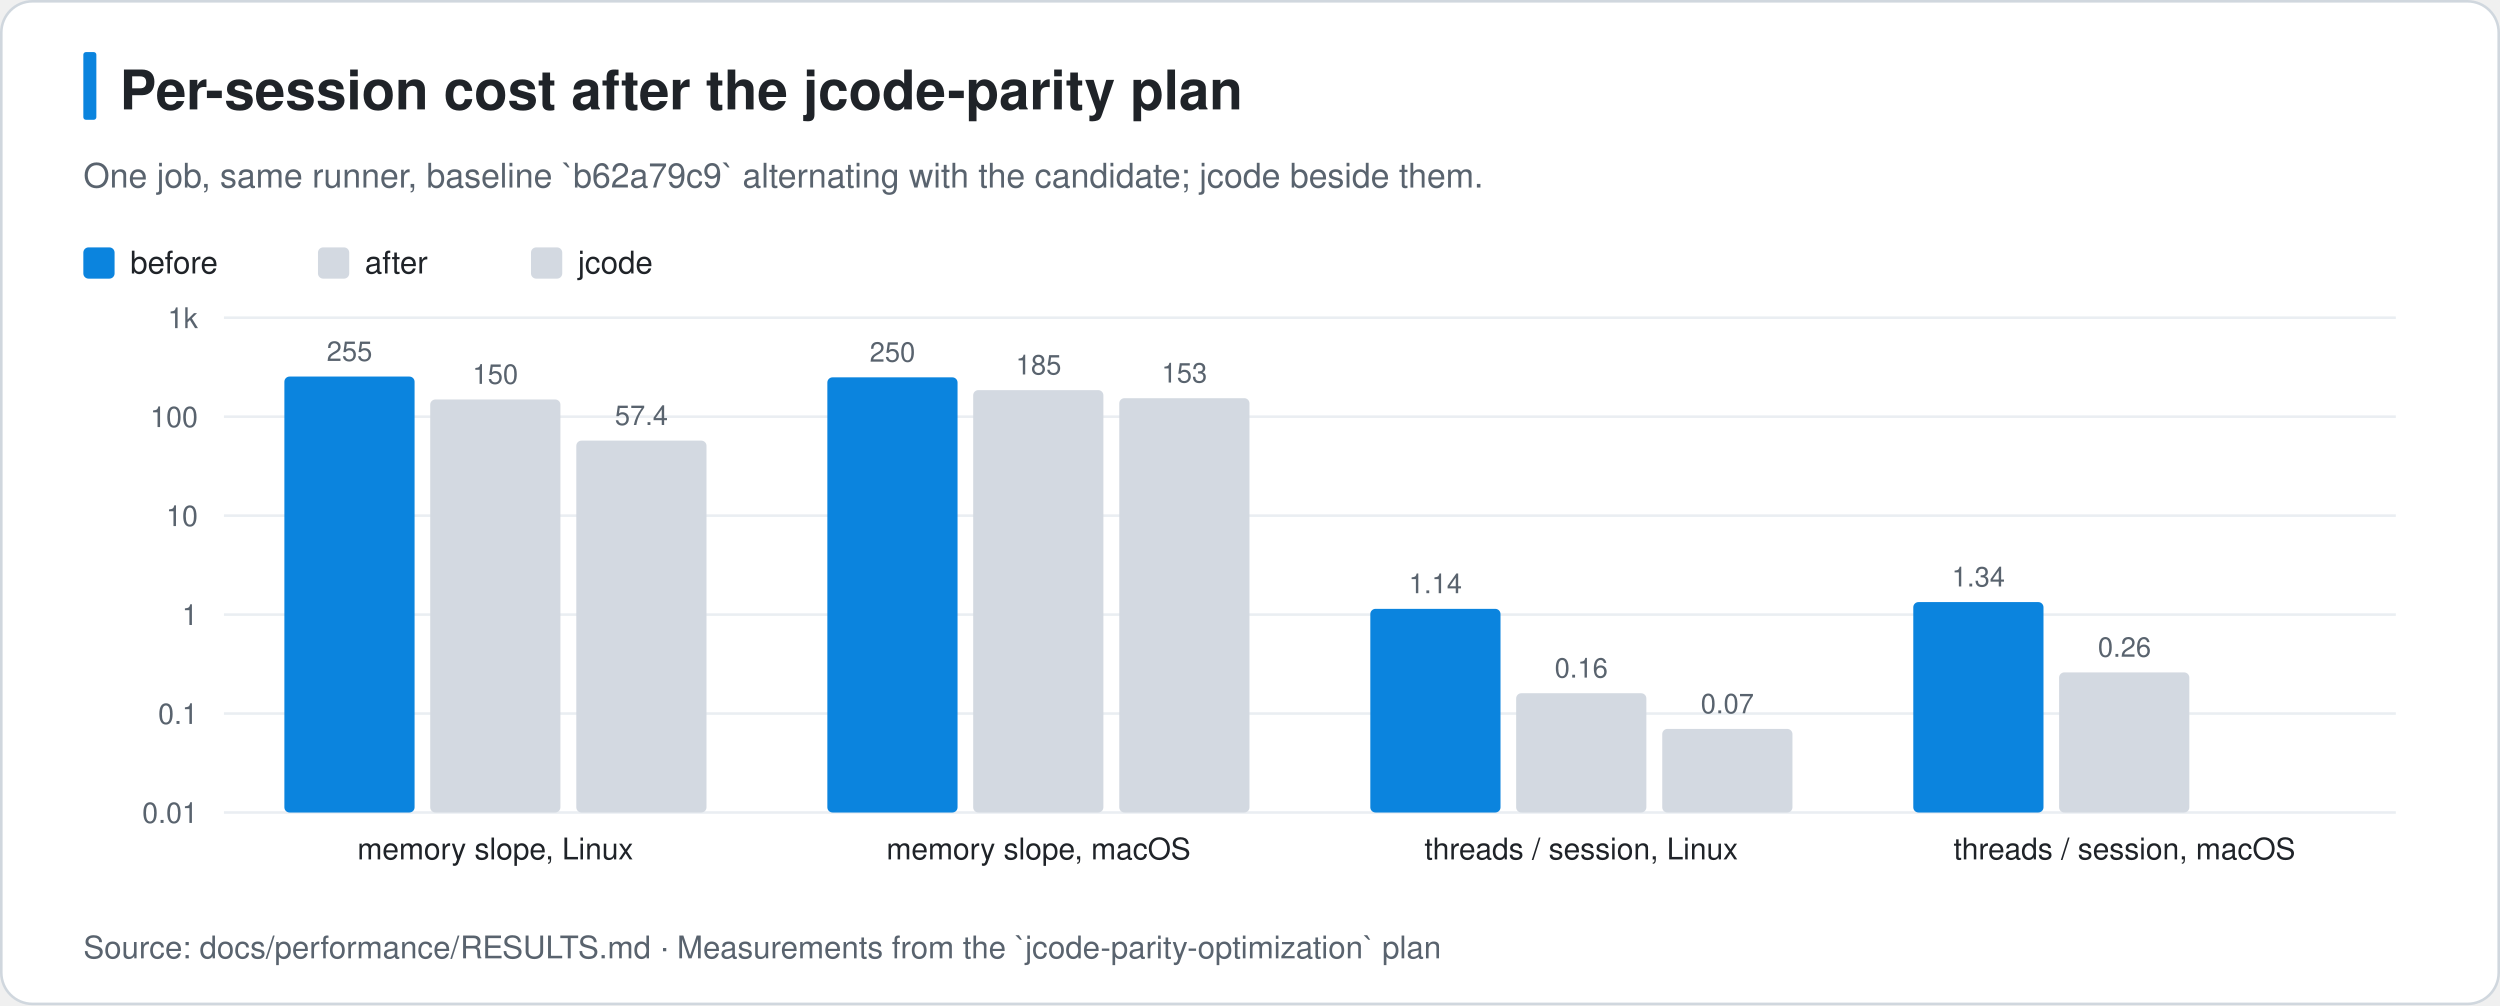
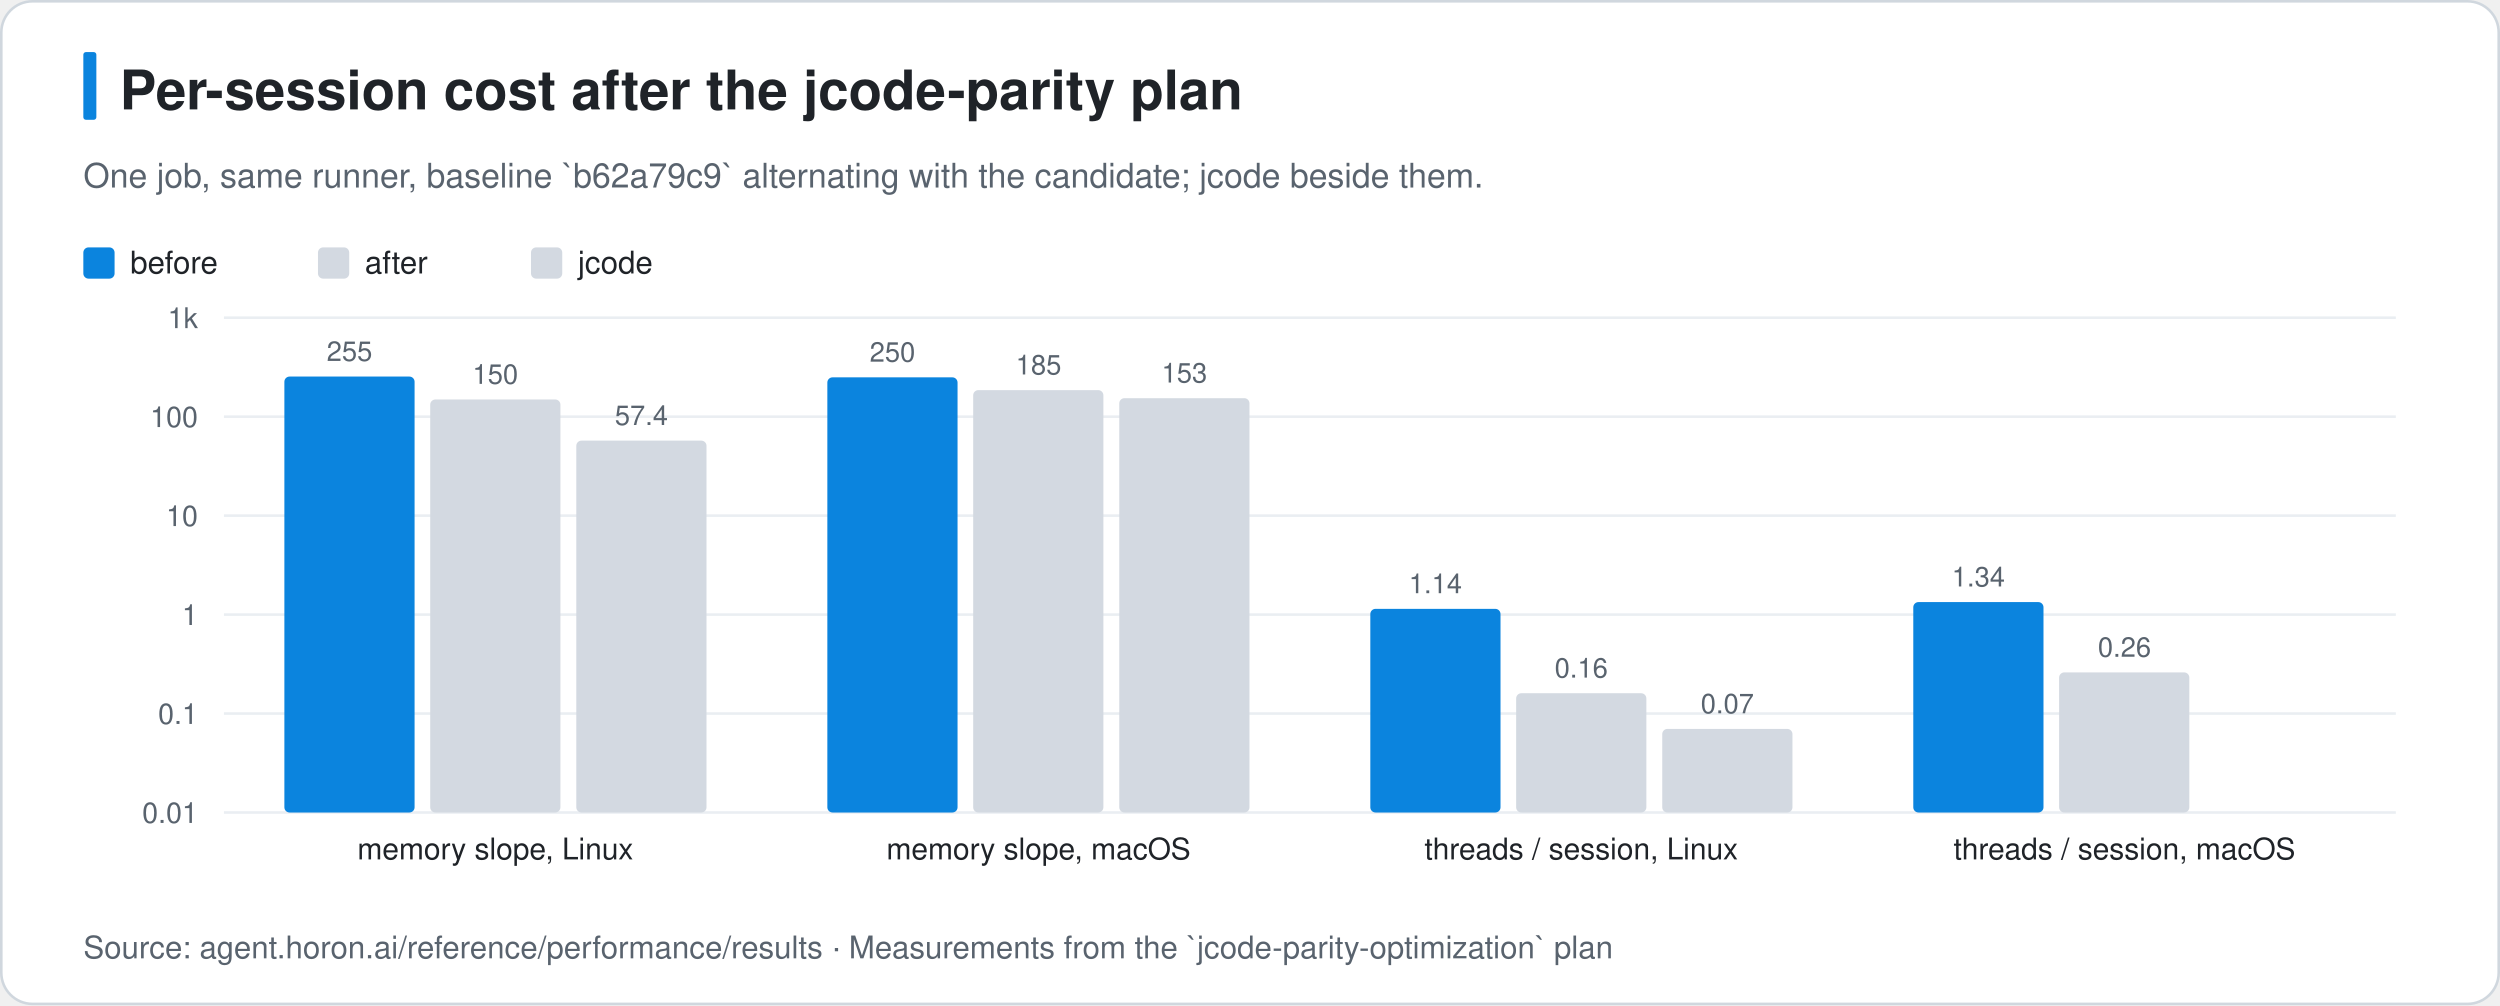
<svg xmlns="http://www.w3.org/2000/svg" width="960" height="386" viewBox="0 0 960 386" font-family="-apple-system, BlinkMacSystemFont, 'Segoe UI', 'Noto Sans KR', 'Apple SD Gothic Neo', Helvetica, Arial, sans-serif" role="img">
  <rect x="0.5" y="0.5" width="959" height="385" rx="12" fill="#ffffff" stroke="#d0d7de" />
  <rect x="32" y="20" width="5" height="26" rx="1" fill="#0b84de" />
  <text x="46.0" y="42.0" font-size="21" fill="#1f2328" text-anchor="start" font-weight="bold">Per-session cost after the jcode-parity plan</text>
  <text x="32.0" y="72.0" font-size="13" fill="#59636e" text-anchor="start" font-weight="normal">One job, same runner, baseline `b62a79c9` alternating with the candidate; jcode beside them.</text>
  <rect x="32.0" y="95.0" width="12" height="12" rx="2" fill="#0b84de" />
  <text x="50.0" y="105.0" font-size="12" fill="#1f2328" text-anchor="start" font-weight="normal">before</text>
  <rect x="122.1" y="95.0" width="12" height="12" rx="2" fill="#d3d9e1" />
  <text x="140.1" y="105.0" font-size="12" fill="#1f2328" text-anchor="start" font-weight="normal">after</text>
  <rect x="203.9" y="95.0" width="12" height="12" rx="2" fill="#d3d9e1" />
  <text x="221.9" y="105.0" font-size="12" fill="#1f2328" text-anchor="start" font-weight="normal">jcode</text>
  <line x1="86.0" y1="312.0" x2="920.0" y2="312.0" stroke="#eaeef2" />
  <text x="76.0" y="316.0" font-size="11" fill="#59636e" text-anchor="end" font-weight="normal">0.01</text>
  <line x1="86.0" y1="274.0" x2="920.0" y2="274.0" stroke="#eaeef2" />
  <text x="76.0" y="278.0" font-size="11" fill="#59636e" text-anchor="end" font-weight="normal">0.1</text>
  <line x1="86.0" y1="236.0" x2="920.0" y2="236.0" stroke="#eaeef2" />
  <text x="76.0" y="240.0" font-size="11" fill="#59636e" text-anchor="end" font-weight="normal">1</text>
  <line x1="86.0" y1="198.0" x2="920.0" y2="198.0" stroke="#eaeef2" />
  <text x="76.0" y="202.0" font-size="11" fill="#59636e" text-anchor="end" font-weight="normal">10</text>
  <line x1="86.0" y1="160.0" x2="920.0" y2="160.0" stroke="#eaeef2" />
  <text x="76.0" y="164.0" font-size="11" fill="#59636e" text-anchor="end" font-weight="normal">100</text>
  <line x1="86.0" y1="122.0" x2="920.0" y2="122.0" stroke="#eaeef2" />
  <text x="76.0" y="126.0" font-size="11" fill="#59636e" text-anchor="end" font-weight="normal">1k</text>
  <rect x="109.2" y="144.6" width="50.0" height="167.4" rx="2" fill="#0b84de" />
  <text x="134.2" y="138.6" font-size="10.5" fill="#59636e" text-anchor="middle" font-weight="normal">255</text>
  <rect x="165.2" y="153.4" width="50.0" height="158.6" rx="2" fill="#d3d9e1" />
  <text x="190.2" y="147.4" font-size="10.5" fill="#59636e" text-anchor="middle" font-weight="normal">150</text>
  <rect x="221.3" y="169.2" width="50.0" height="142.8" rx="2" fill="#d3d9e1" />
  <text x="246.3" y="163.2" font-size="10.5" fill="#59636e" text-anchor="middle" font-weight="normal">57.4</text>
  <text x="190.2" y="330.0" font-size="11.5" fill="#1f2328" text-anchor="middle" font-weight="normal">memory slope, Linux</text>
  <rect x="317.7" y="144.9" width="50.0" height="167.1" rx="2" fill="#0b84de" />
  <text x="342.7" y="138.9" font-size="10.5" fill="#59636e" text-anchor="middle" font-weight="normal">250</text>
  <rect x="373.7" y="149.8" width="50.0" height="162.2" rx="2" fill="#d3d9e1" />
  <text x="398.8" y="143.8" font-size="10.5" fill="#59636e" text-anchor="middle" font-weight="normal">185</text>
  <rect x="429.8" y="152.9" width="50.0" height="159.1" rx="2" fill="#d3d9e1" />
  <text x="454.8" y="146.9" font-size="10.5" fill="#59636e" text-anchor="middle" font-weight="normal">153</text>
  <text x="398.8" y="330.0" font-size="11.5" fill="#1f2328" text-anchor="middle" font-weight="normal">memory slope, macOS</text>
  <rect x="526.2" y="233.8" width="50.0" height="78.2" rx="2" fill="#0b84de" />
  <text x="551.2" y="227.8" font-size="10.5" fill="#59636e" text-anchor="middle" font-weight="normal">1.14</text>
  <rect x="582.2" y="266.2" width="50.0" height="45.8" rx="2" fill="#d3d9e1" />
  <text x="607.2" y="260.2" font-size="10.5" fill="#59636e" text-anchor="middle" font-weight="normal">0.16</text>
  <rect x="638.3" y="279.9" width="50.0" height="32.1" rx="2" fill="#d3d9e1" />
  <text x="663.3" y="273.9" font-size="10.5" fill="#59636e" text-anchor="middle" font-weight="normal">0.07</text>
  <text x="607.2" y="330.0" font-size="11.5" fill="#1f2328" text-anchor="middle" font-weight="normal">threads / session, Linux</text>
  <rect x="734.7" y="231.2" width="50.0" height="80.8" rx="2" fill="#0b84de" />
  <text x="759.7" y="225.2" font-size="10.5" fill="#59636e" text-anchor="middle" font-weight="normal">1.34</text>
  <rect x="790.7" y="258.2" width="50.0" height="53.8" rx="2" fill="#d3d9e1" />
  <text x="815.8" y="252.2" font-size="10.5" fill="#59636e" text-anchor="middle" font-weight="normal">0.26</text>
  <text x="815.8" y="330.0" font-size="11.5" fill="#1f2328" text-anchor="middle" font-weight="normal">threads / session, macOS</text>
-   <text x="32.0" y="368.0" font-size="12" fill="#59636e" text-anchor="start" font-weight="normal">Source: docs/performance/RESULTS.md · Measurements from the `jcode-parity-optimization` plan</text>
+   <text x="32.0" y="368.0" font-size="12" fill="#59636e" text-anchor="start" font-weight="normal">Source: agent.horon.ai/reference/performance/results · Measurements from the `jcode-parity-optimization` plan</text>
</svg>
